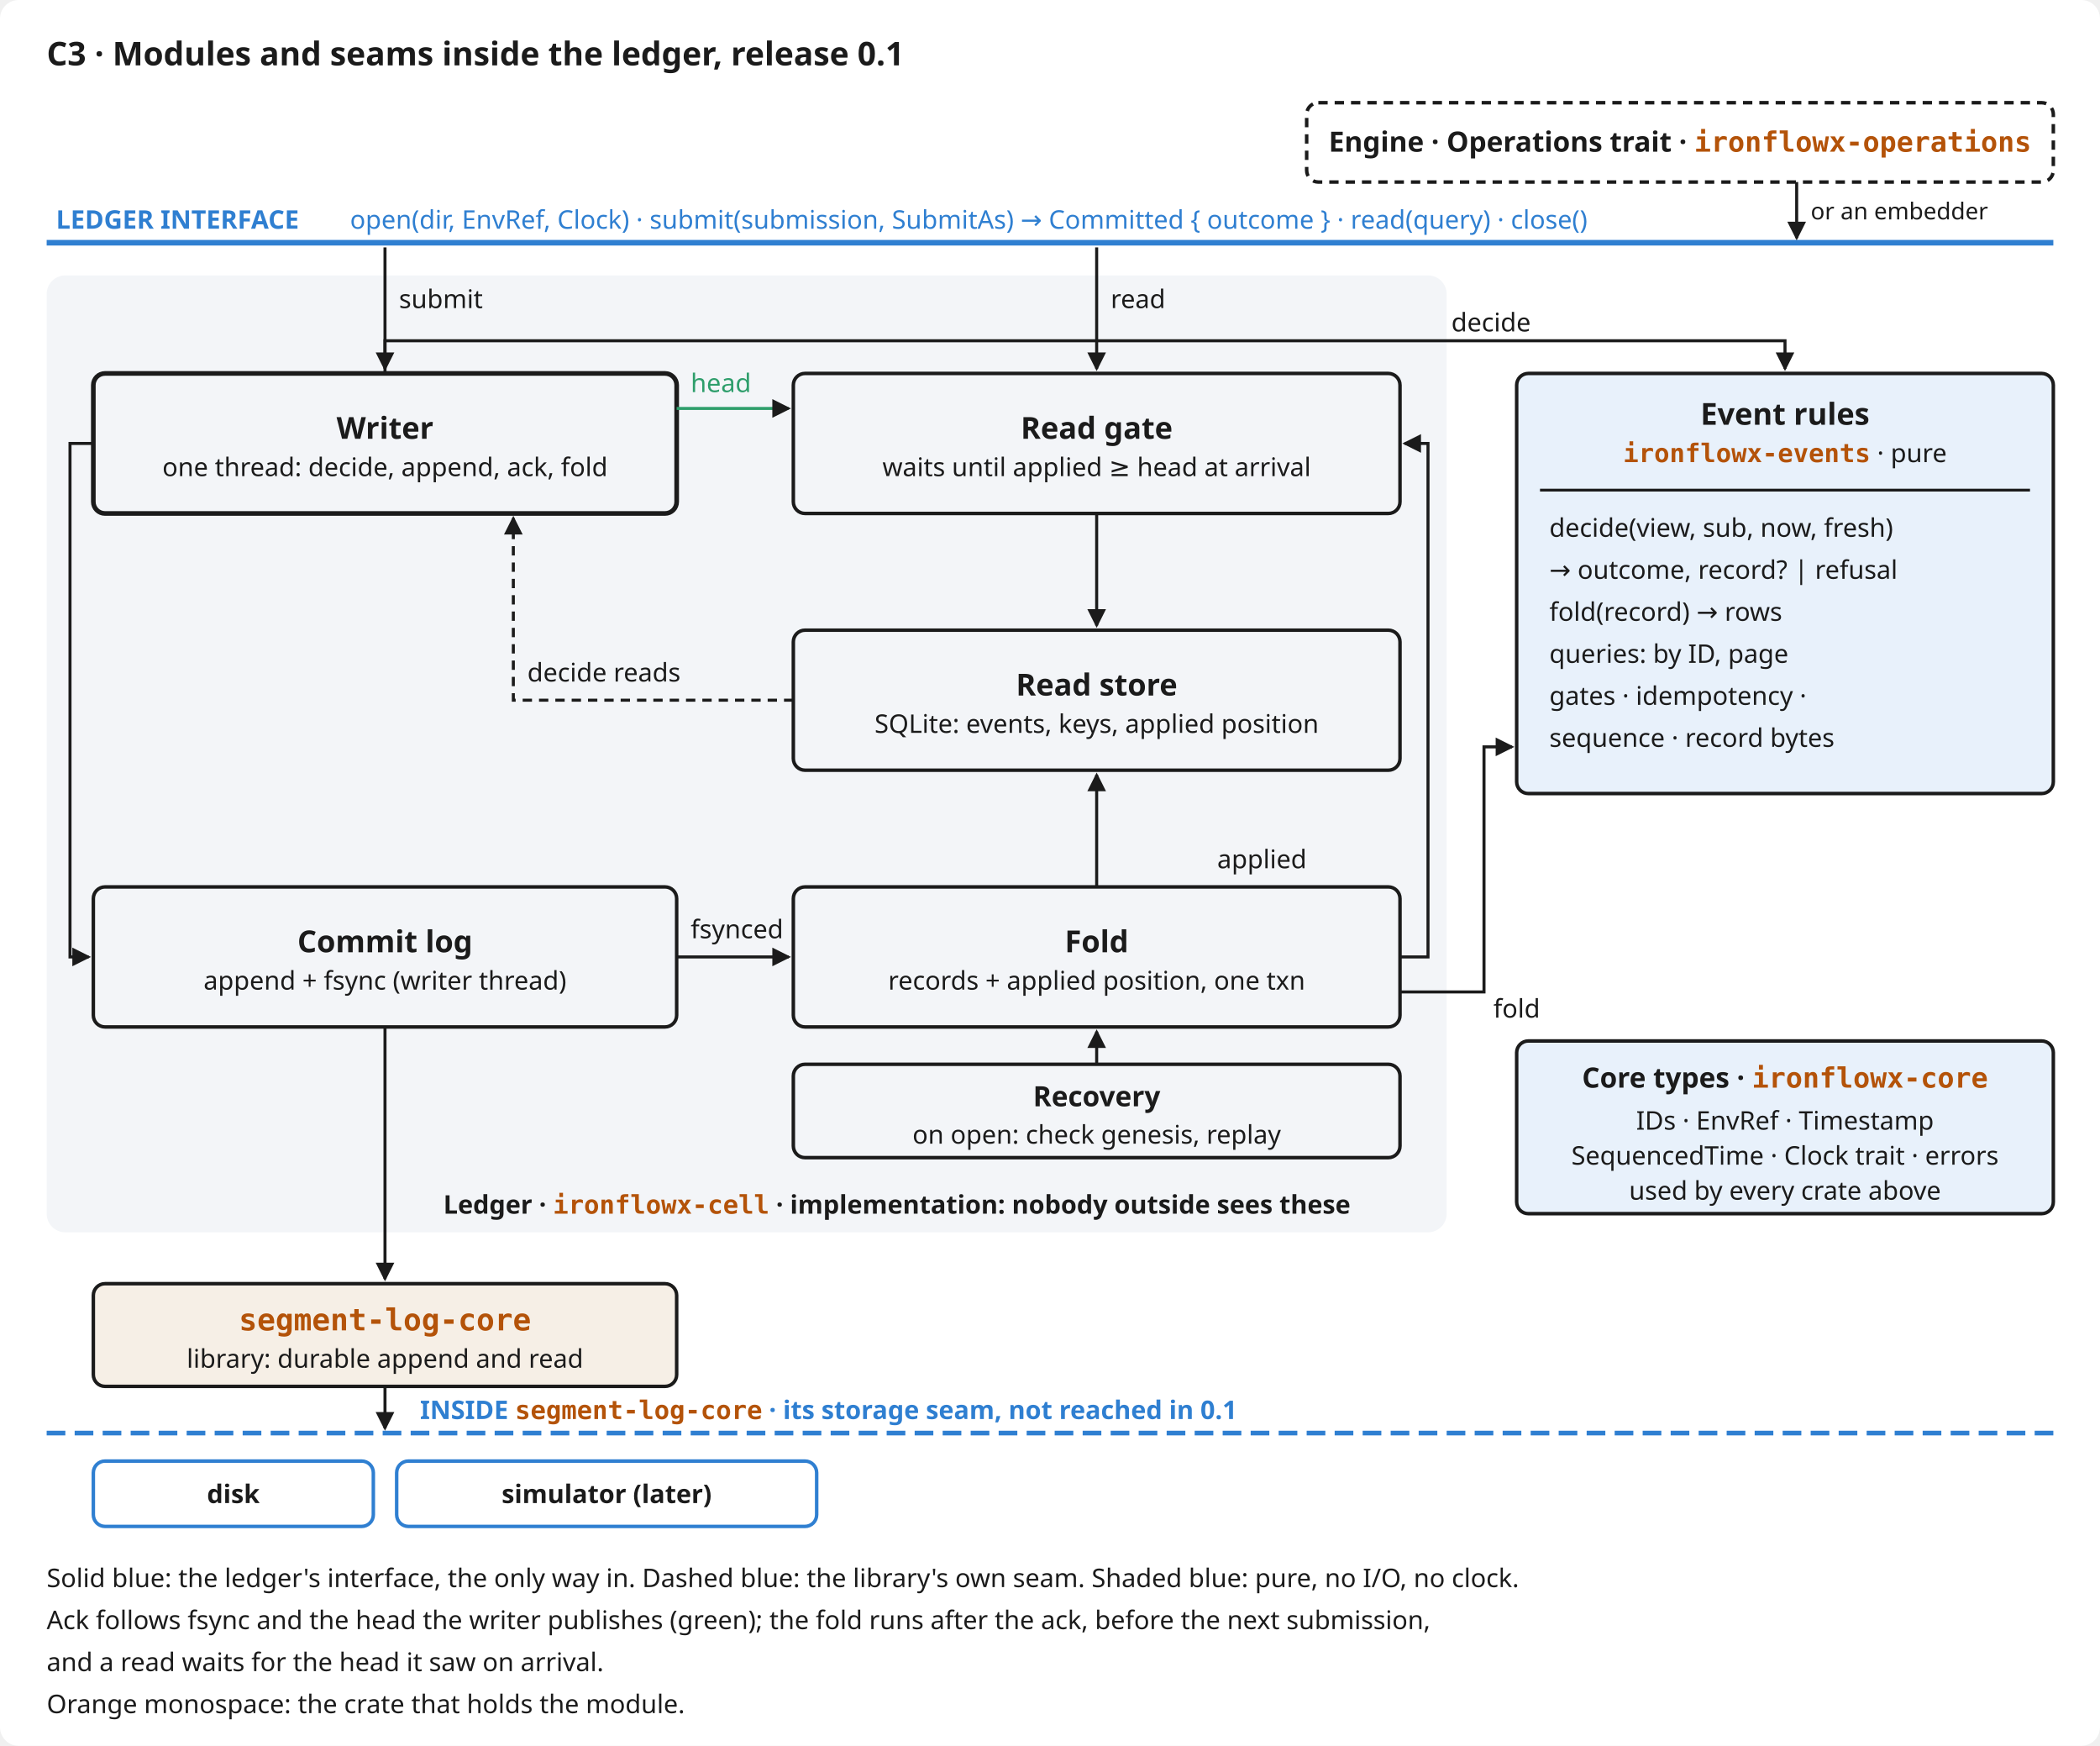
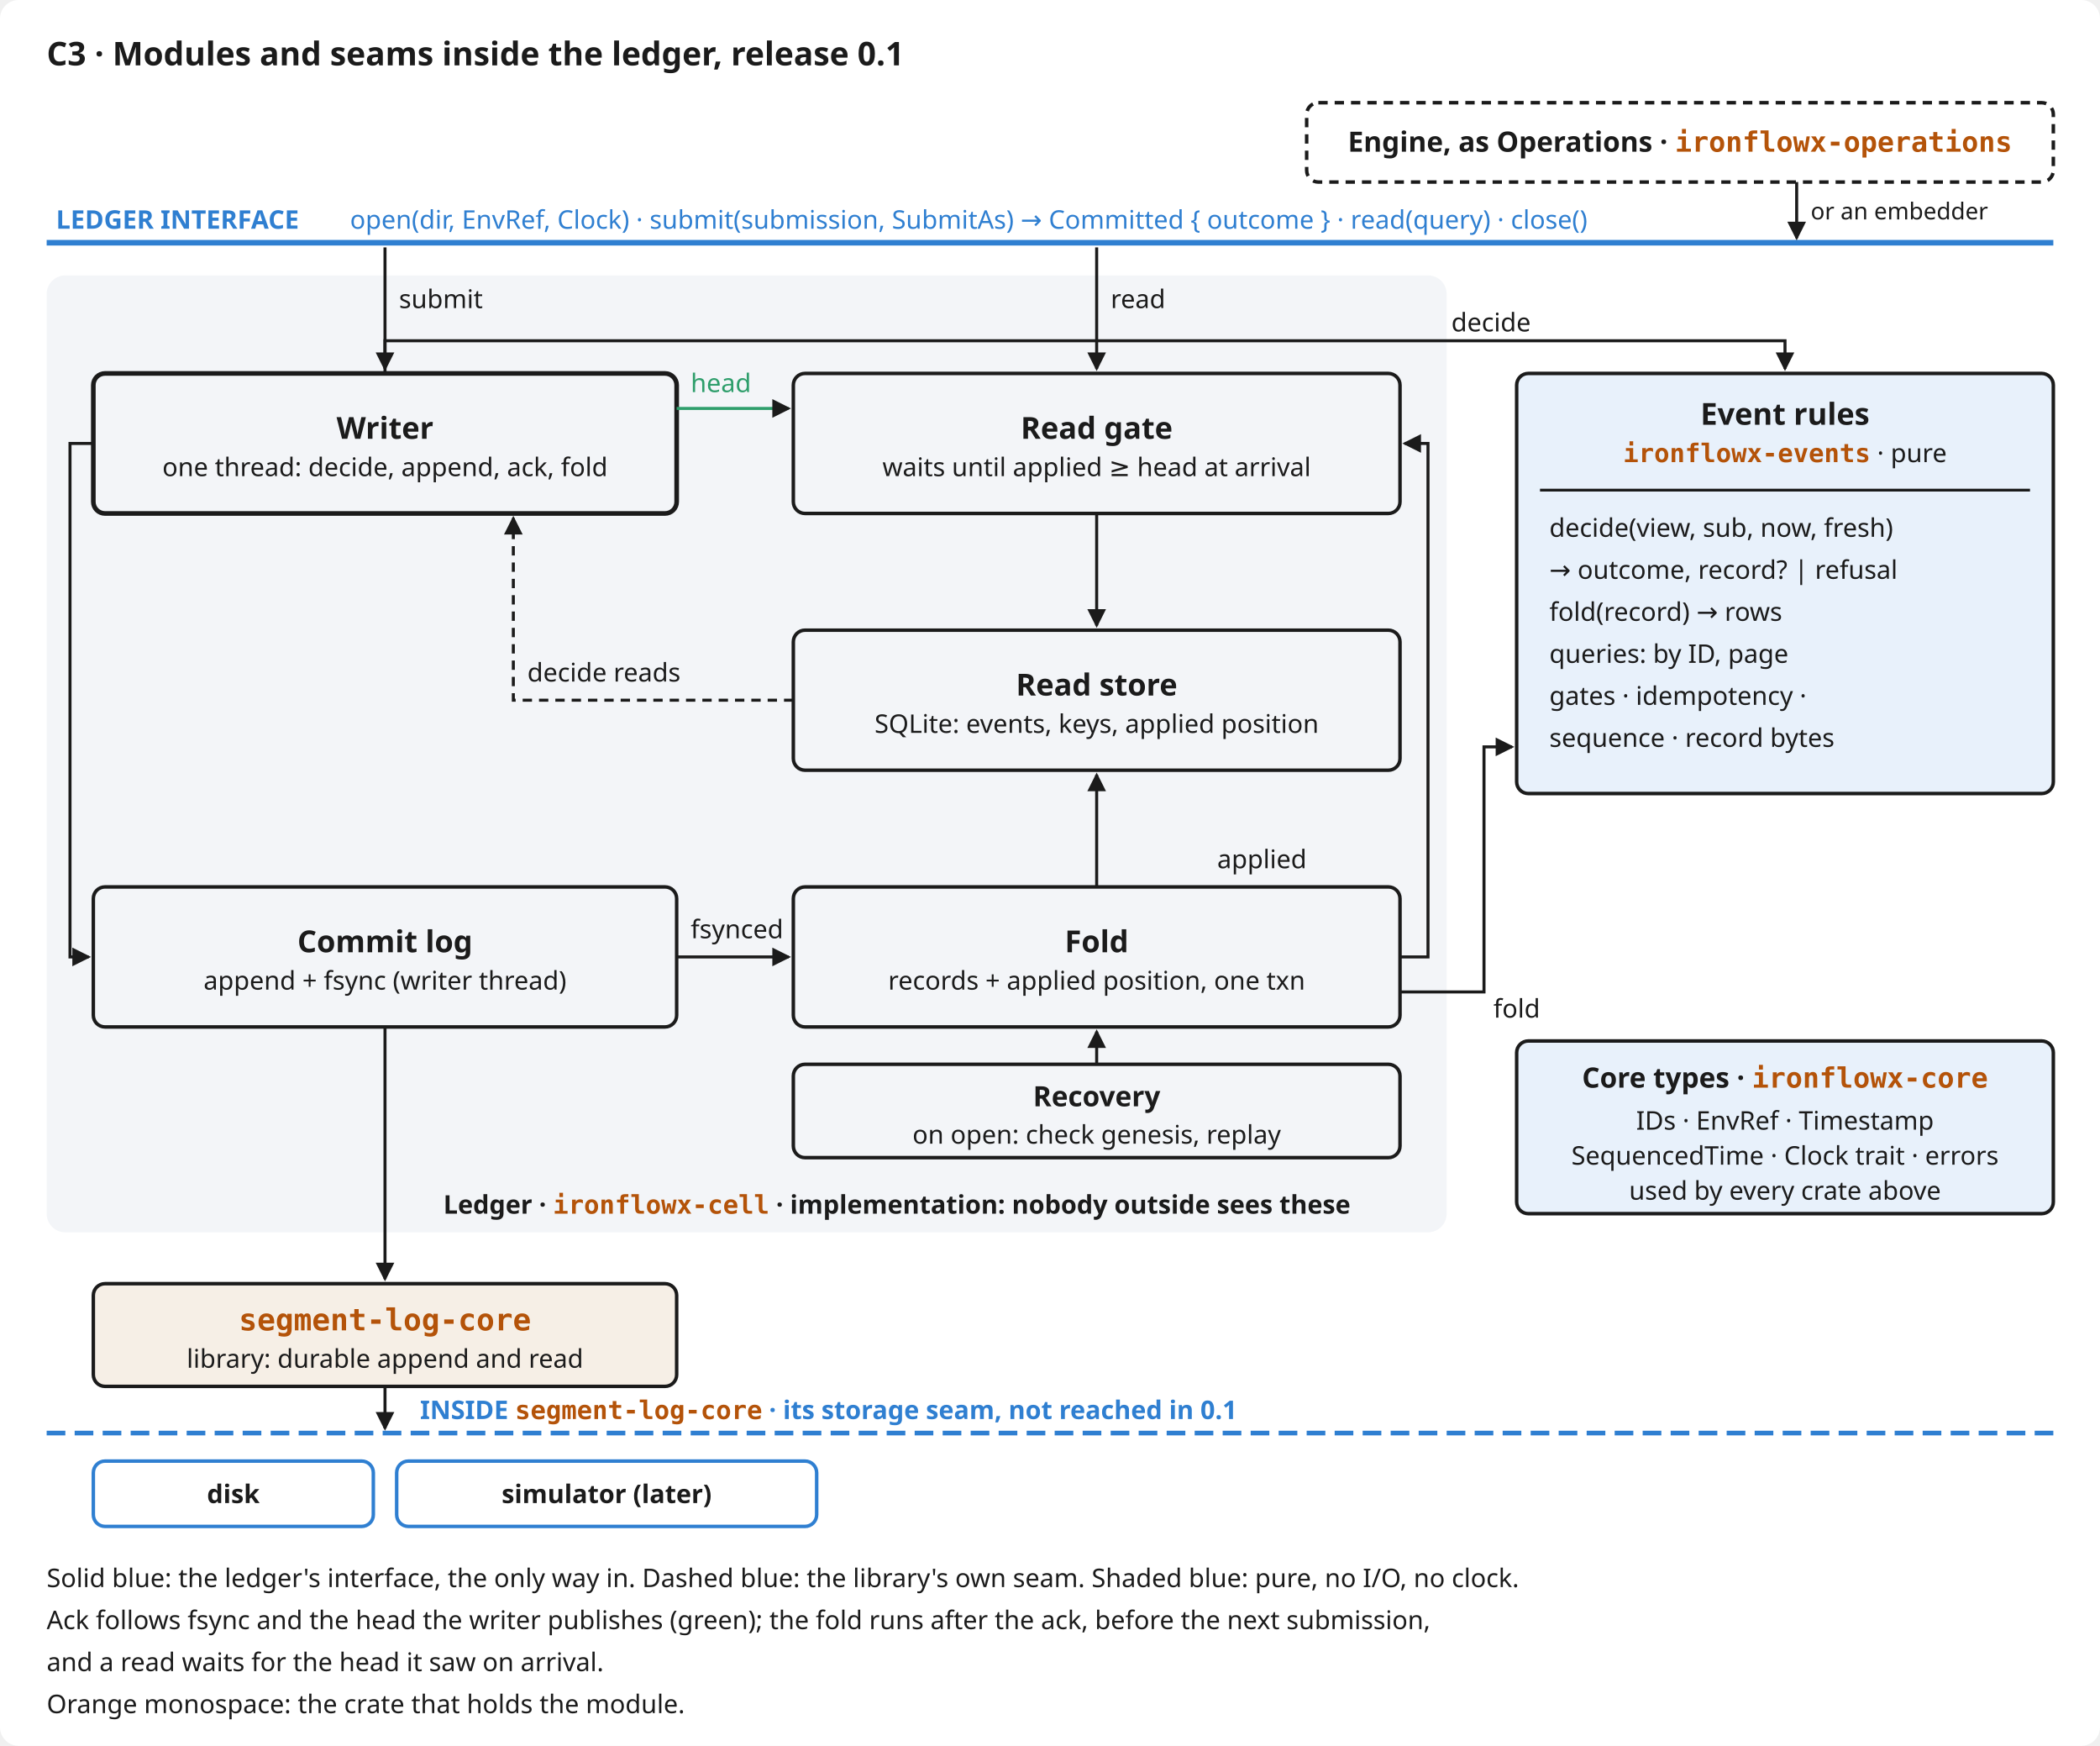
<svg xmlns="http://www.w3.org/2000/svg" width="900" height="748" viewBox="0 0 900 748" role="img" aria-label="C3 for release 0.1: modules and seams inside the ledger. The ledger interface is open, submit, read and close. Inside: the writer decides with the event rules against the read store, appends to the commit log with fsync, publishes the committed head to the read gate, and acknowledges; then, before the next submission, the fold applies the record and the applied position to the SQLite read store in one transaction and tells the read gate; a read snapshots the committed head on arrival and waits at the gate until it is applied. Recovery replays the log tail through the fold on open. Recovery checks the genesis record first. Inside the segment log library is its own storage seam, which 0.1 does not reach. Core types in ironflowx-core are used by every crate." font-family="sans-serif" fill="currentColor">
  <style>svg{color:#1b1b1b}.bg{fill:#ffffff}.band{fill:#f3f5f8}.pure{fill:#e8f1fb}.lib{fill:#f6efe6}.crate{font-family:ui-monospace,Menlo,Consolas,monospace;font-weight:700;fill:#b45309}@media (prefers-color-scheme:dark){svg{color:#e6e6e6}.bg{fill:#16181d}.band{fill:#1f232b}.pure{fill:#18283a}.lib{fill:#2b241b}.crate{fill:#f5a524}}</style>
  <rect class="bg" width="900" height="748" rx="8" />
  <defs>
    <marker id="a-c3-modules" markerUnits="userSpaceOnUse" markerWidth="8" markerHeight="8" refX="7" refY="4" orient="auto">
      <path d="M0,0 L8,4 L0,8 z" fill="currentColor" />
    </marker>
  </defs>
  <text x="20" y="28" font-size="14" font-weight="600" text-anchor="start">C3 · Modules and seams inside the ledger, release 0.1</text>
  <rect x="560" y="44" width="320" height="34" rx="5" fill="none" stroke="currentColor" stroke-width="1.5" stroke-dasharray="4 3" />
-   <text x="720" y="65" text-anchor="middle" font-size="12" font-weight="600">Engine · Operations trait · <tspan class="crate">ironflowx-operations</tspan>
+   <text x="720" y="65" text-anchor="middle" font-size="12" font-weight="600">Engine, as Operations · <tspan class="crate">ironflowx-operations</tspan>
  </text>
  <text x="776" y="94" font-size="10">or an embedder</text>
  <path d="M20 104 H880" stroke="#2f7fd1" stroke-width="2.4" fill="none" />
  <text x="24" y="98" font-size="11" font-weight="600" text-anchor="start" fill="#2f7fd1">LEDGER INTERFACE</text>
  <text x="150" y="98" font-size="11" text-anchor="start" fill="#2f7fd1">open(dir, EnvRef, Clock) · submit(submission, SubmitAs) → Committed { outcome } · read(query) · close()</text>
  <path d="M770 78 V102" stroke="currentColor" stroke-width="1.3" fill="none" marker-end="url(#a-c3-modules)" />
  <rect class="band" x="20" y="118" width="600" height="410" rx="8" />
  <text x="190" y="520" font-size="11" font-weight="600" text-anchor="start">Ledger · <tspan class="crate">ironflowx-cell</tspan> · implementation: nobody outside sees these</text>
  <rect x="40" y="160" width="250" height="60" rx="5" fill="none" stroke="currentColor" stroke-width="2" />
  <text x="165.0" y="188.0" text-anchor="middle" font-size="13" font-weight="600">Writer</text>
  <text x="165.0" y="204.0" text-anchor="middle" font-size="11">one thread: decide, append, ack, fold</text>
  <rect x="340" y="160" width="260" height="60" rx="5" fill="none" stroke="currentColor" stroke-width="1.5" />
  <text x="470.0" y="188.0" text-anchor="middle" font-size="13" font-weight="600">Read gate</text>
  <text x="470.0" y="204.0" text-anchor="middle" font-size="11">waits until applied ≥ head at arrival</text>
  <rect x="340" y="270" width="260" height="60" rx="5" fill="none" stroke="currentColor" stroke-width="1.5" />
  <text x="470.0" y="298.0" text-anchor="middle" font-size="13" font-weight="600">Read store</text>
  <text x="470.0" y="314.0" text-anchor="middle" font-size="11">SQLite: events, keys, applied position</text>
  <rect x="40" y="380" width="250" height="60" rx="5" fill="none" stroke="currentColor" stroke-width="1.5" />
  <text x="165.0" y="408.0" text-anchor="middle" font-size="13" font-weight="600">Commit log</text>
  <text x="165.0" y="424.0" text-anchor="middle" font-size="11">append + fsync (writer thread)</text>
  <rect x="340" y="380" width="260" height="60" rx="5" fill="none" stroke="currentColor" stroke-width="1.5" />
  <text x="470.0" y="408.0" text-anchor="middle" font-size="13" font-weight="600">Fold</text>
  <text x="470.0" y="424.0" text-anchor="middle" font-size="11">records + applied position, one txn</text>
  <rect x="340" y="456" width="260" height="40" rx="5" fill="none" stroke="currentColor" stroke-width="1.5" />
  <text x="470.0" y="474.0" text-anchor="middle" font-size="12" font-weight="600">Recovery</text>
  <text x="470.0" y="490.0" text-anchor="middle" font-size="11">on open: check genesis, replay</text>
  <path d="M165 106 V158" stroke="currentColor" stroke-width="1.3" fill="none" marker-end="url(#a-c3-modules)" />
  <text x="171" y="132" font-size="11" text-anchor="start">submit</text>
  <path d="M470 106 V158" stroke="currentColor" stroke-width="1.3" fill="none" marker-end="url(#a-c3-modules)" />
  <text x="476" y="132" font-size="11" text-anchor="start">read</text>
  <path d="M40 190 H30 V410 H38" stroke="currentColor" stroke-width="1.3" fill="none" marker-end="url(#a-c3-modules)" />
  <path d="M290 410 H338" stroke="currentColor" stroke-width="1.3" fill="none" marker-end="url(#a-c3-modules)" />
  <text x="296" y="402" font-size="11" text-anchor="start">fsynced</text>
  <path d="M470 380 V332" stroke="currentColor" stroke-width="1.3" fill="none" marker-end="url(#a-c3-modules)" />
  <path d="M290 175 H338" stroke="#2e9e6b" stroke-width="1.3" fill="none" marker-end="url(#a-c3-modules)" />
  <text x="296" y="168" font-size="11" text-anchor="start" fill="#2e9e6b">head</text>
  <path d="M470 220 V268" stroke="currentColor" stroke-width="1.3" fill="none" marker-end="url(#a-c3-modules)" />
  <path d="M470 456 V442" stroke="currentColor" stroke-width="1.3" fill="none" marker-end="url(#a-c3-modules)" />
  <path d="M600 410 H612 V190 H602" stroke="currentColor" stroke-width="1.3" fill="none" marker-end="url(#a-c3-modules)" />
  <text x="560" y="372" font-size="11" text-anchor="end">applied</text>
  <path d="M340 300 H220 V222" stroke="currentColor" stroke-width="1.3" fill="none" marker-end="url(#a-c3-modules)" stroke-dasharray="4 3" />
  <text x="226" y="292" font-size="11" text-anchor="start">decide reads</text>
  <path d="M165 440 V548" stroke="currentColor" stroke-width="1.3" fill="none" marker-end="url(#a-c3-modules)" />
  <rect class="pure" x="650" y="160" width="230" height="180" rx="5" />
  <rect x="650" y="160" width="230" height="180" rx="5" fill="none" stroke="currentColor" stroke-width="1.5" />
  <text x="765" y="182" font-size="13" font-weight="600" text-anchor="middle">Event rules</text>
  <text x="765" y="198" font-size="11" text-anchor="middle">
    <tspan class="crate">ironflowx-events</tspan> · pure</text>
  <path d="M660 210 H870" stroke="currentColor" stroke-width="1.2" fill="none" />
  <text x="664" y="230" font-size="11" text-anchor="start">decide(view, sub, now, fresh)</text>
  <text x="664" y="248" font-size="11" text-anchor="start">  → outcome, record? | refusal</text>
  <text x="664" y="266" font-size="11" text-anchor="start">fold(record) → rows</text>
  <text x="664" y="284" font-size="11" text-anchor="start">queries: by ID, page</text>
  <text x="664" y="302" font-size="11" text-anchor="start">gates · idempotency ·</text>
  <text x="664" y="320" font-size="11" text-anchor="start">sequence · record bytes</text>
  <path d="M165 160 V146 H765 V158" stroke="currentColor" stroke-width="1.3" fill="none" marker-end="url(#a-c3-modules)" />
  <text x="622" y="142" font-size="11" text-anchor="start">decide</text>
  <path d="M600 425 H636 V320 H648" stroke="currentColor" stroke-width="1.3" fill="none" marker-end="url(#a-c3-modules)" />
  <text x="640" y="436" font-size="11" text-anchor="start">fold</text>
  <rect class="lib" x="40" y="550" width="250" height="44" rx="5" />
  <rect x="40" y="550" width="250" height="44" rx="5" fill="none" stroke="currentColor" stroke-width="1.5" />
  <text x="165.0" y="570.0" text-anchor="middle" font-size="13" font-weight="600">
    <tspan class="crate">segment-log-core</tspan>
  </text>
  <text x="165.0" y="586.0" text-anchor="middle" font-size="11">library: durable append and read</text>
  <path d="M20 614 H880" stroke="#2f7fd1" stroke-width="2" fill="none" stroke-dasharray="8 4" />
  <text x="180" y="608" font-size="11" font-weight="600" text-anchor="start" fill="#2f7fd1">INSIDE <tspan class="crate">segment-log-core</tspan> · its storage seam, not reached in 0.1</text>
  <path d="M165 594 V612" stroke="currentColor" stroke-width="1.3" fill="none" marker-end="url(#a-c3-modules)" />
  <rect x="40" y="626" width="120" height="28" rx="5" fill="none" stroke="#2f7fd1" stroke-width="1.5" />
  <text x="100.0" y="644.0" text-anchor="middle" font-size="11" font-weight="600">disk</text>
  <rect x="170" y="626" width="180" height="28" rx="5" fill="none" stroke="#2f7fd1" stroke-width="1.5" />
  <text x="260.0" y="644.0" text-anchor="middle" font-size="11" font-weight="600">simulator (later)</text>
  <rect class="pure" x="650" y="446" width="230" height="74" rx="5" />
  <rect x="650" y="446" width="230" height="74" rx="5" fill="none" stroke="currentColor" stroke-width="1.5" />
  <text x="765" y="466" text-anchor="middle" font-size="12" font-weight="600">Core types · <tspan class="crate">ironflowx-core</tspan>
  </text>
  <text x="765" y="484" text-anchor="middle" font-size="11">IDs · EnvRef · Timestamp</text>
  <text x="765" y="499" text-anchor="middle" font-size="11">SequencedTime · Clock trait · errors</text>
  <text x="765" y="514" text-anchor="middle" font-size="11">used by every crate above</text>
  <text x="20" y="680" font-size="11" text-anchor="start">Solid blue: the ledger's interface, the only way in. Dashed blue: the library's own seam. Shaded blue: pure, no I/O, no clock.</text>
  <text x="20" y="698" font-size="11" text-anchor="start">Ack follows fsync and the head the writer publishes (green); the fold runs after the ack, before the next submission,</text>
  <text x="20" y="716" font-size="11" text-anchor="start">and a read waits for the head it saw on arrival.</text>
  <text x="20" y="734" font-size="11" text-anchor="start">Orange monospace: the crate that holds the module.</text>
</svg>
